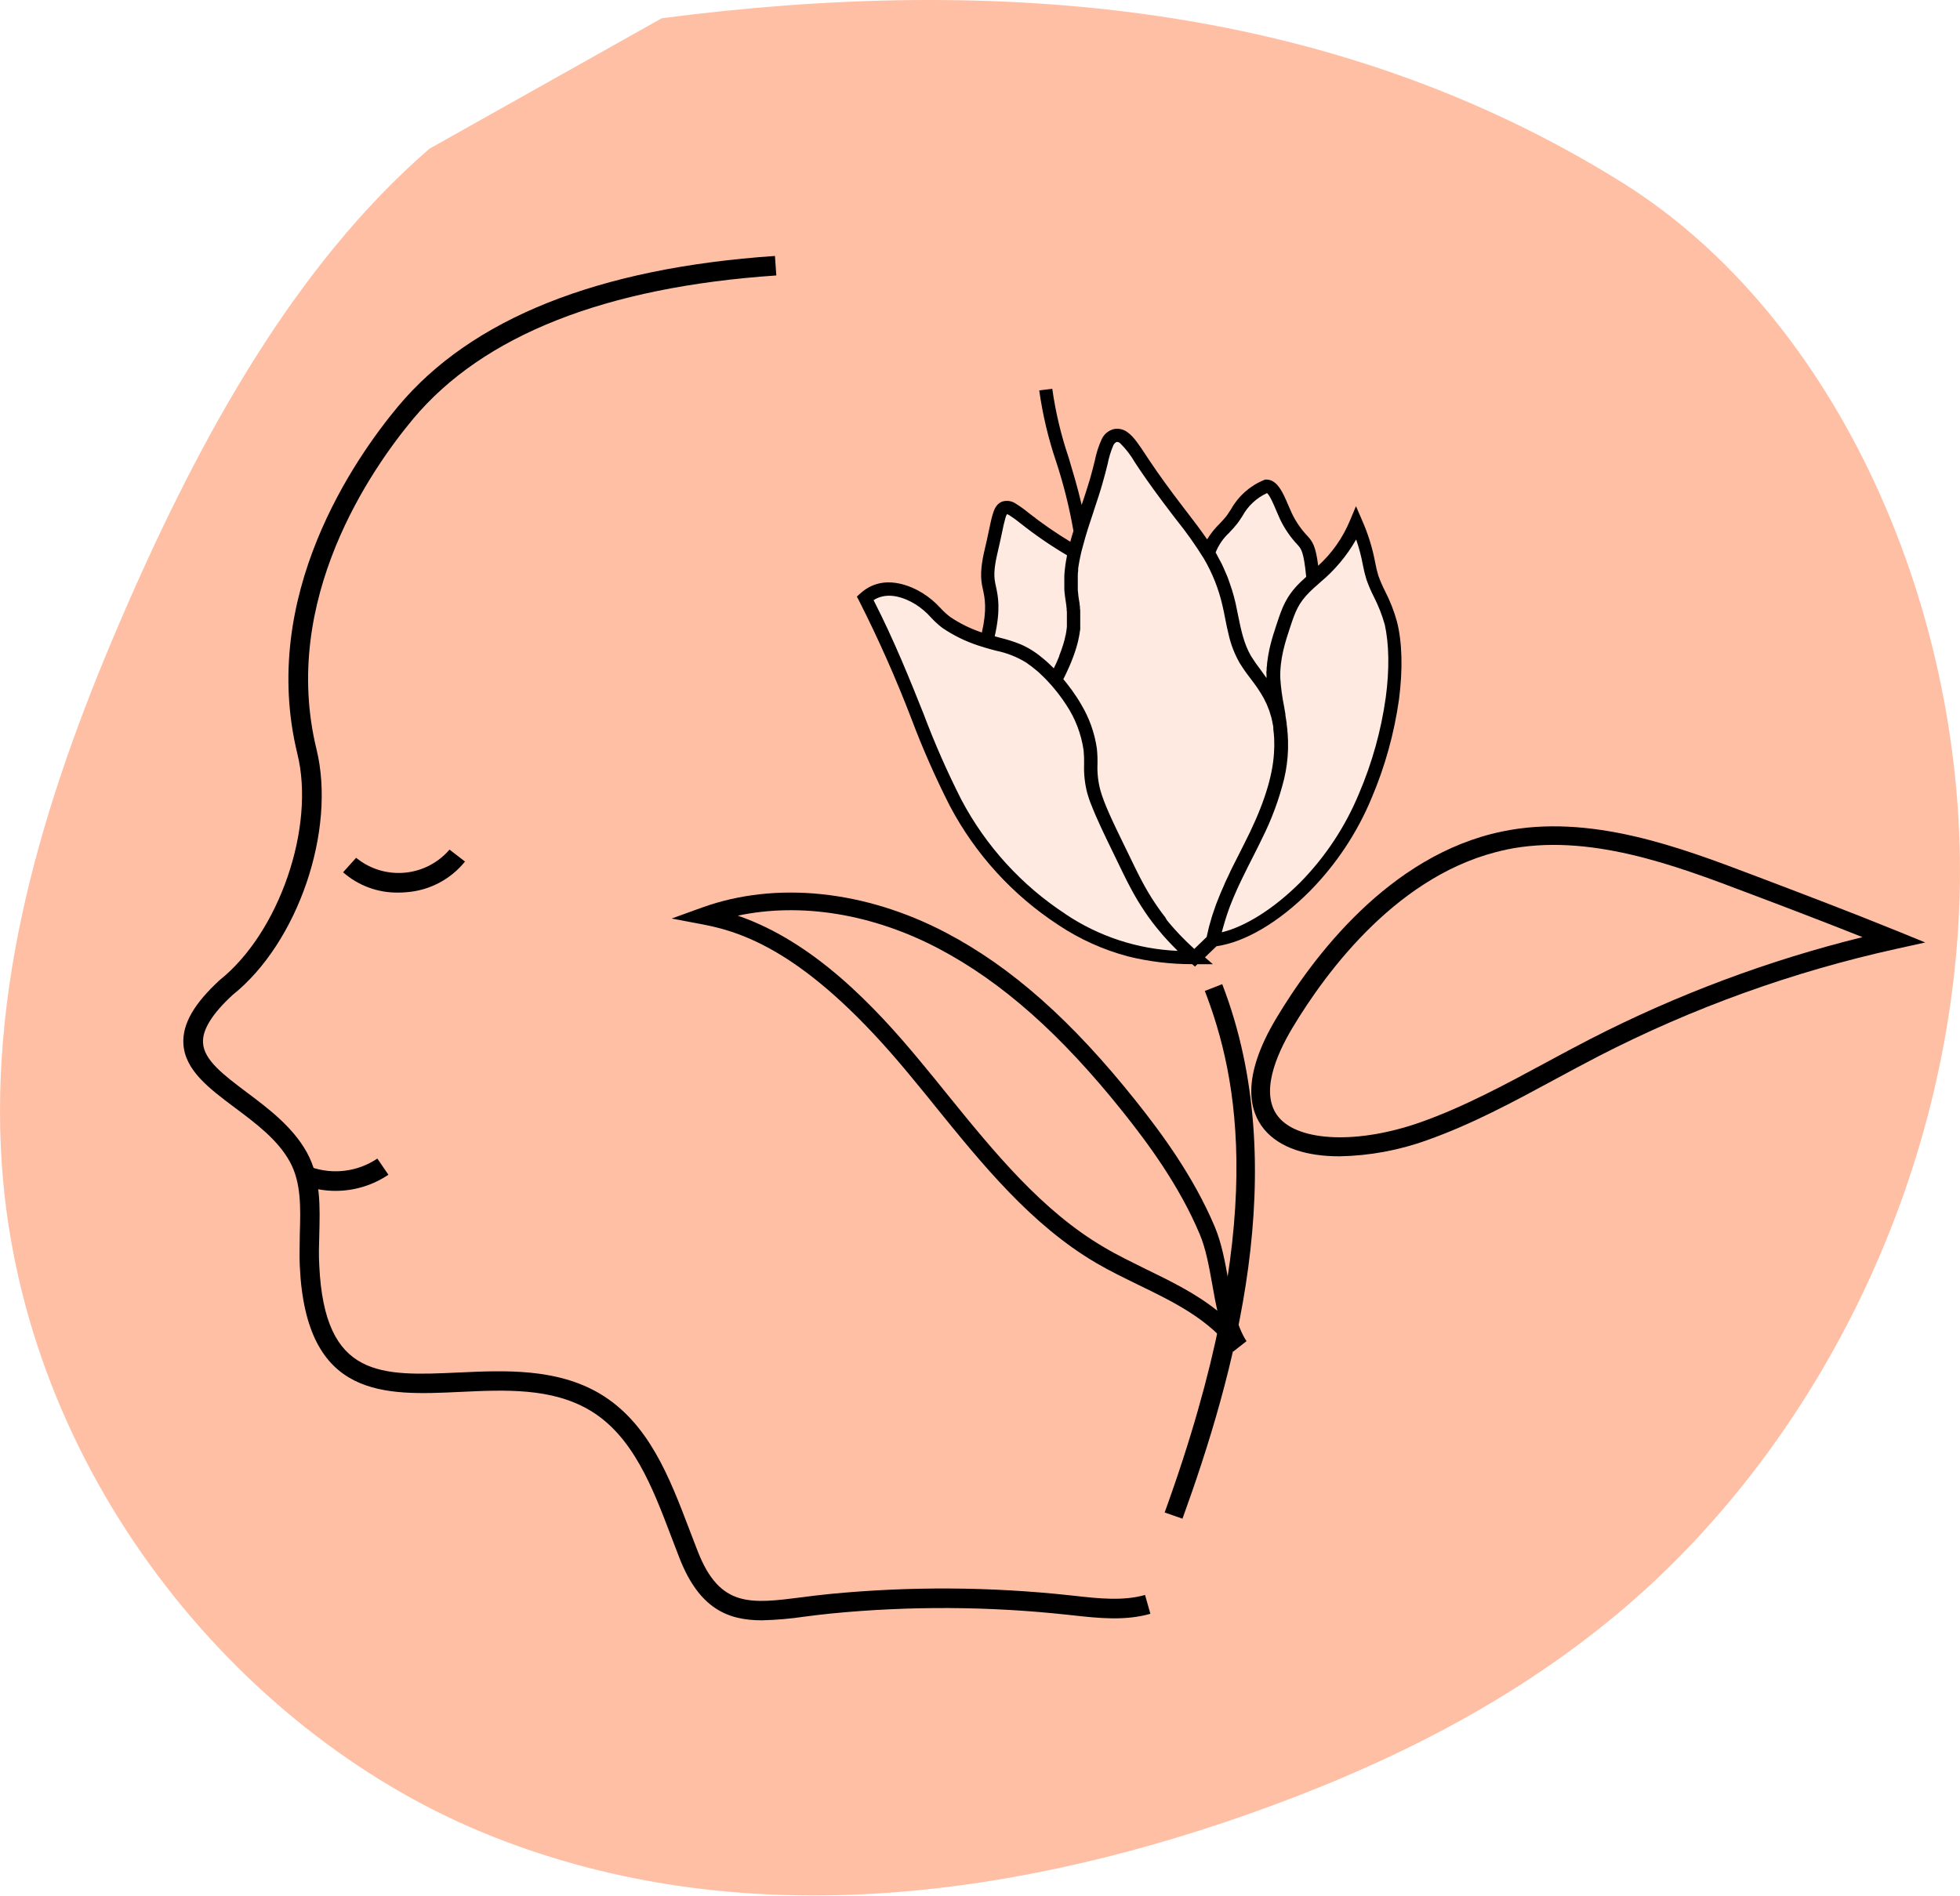
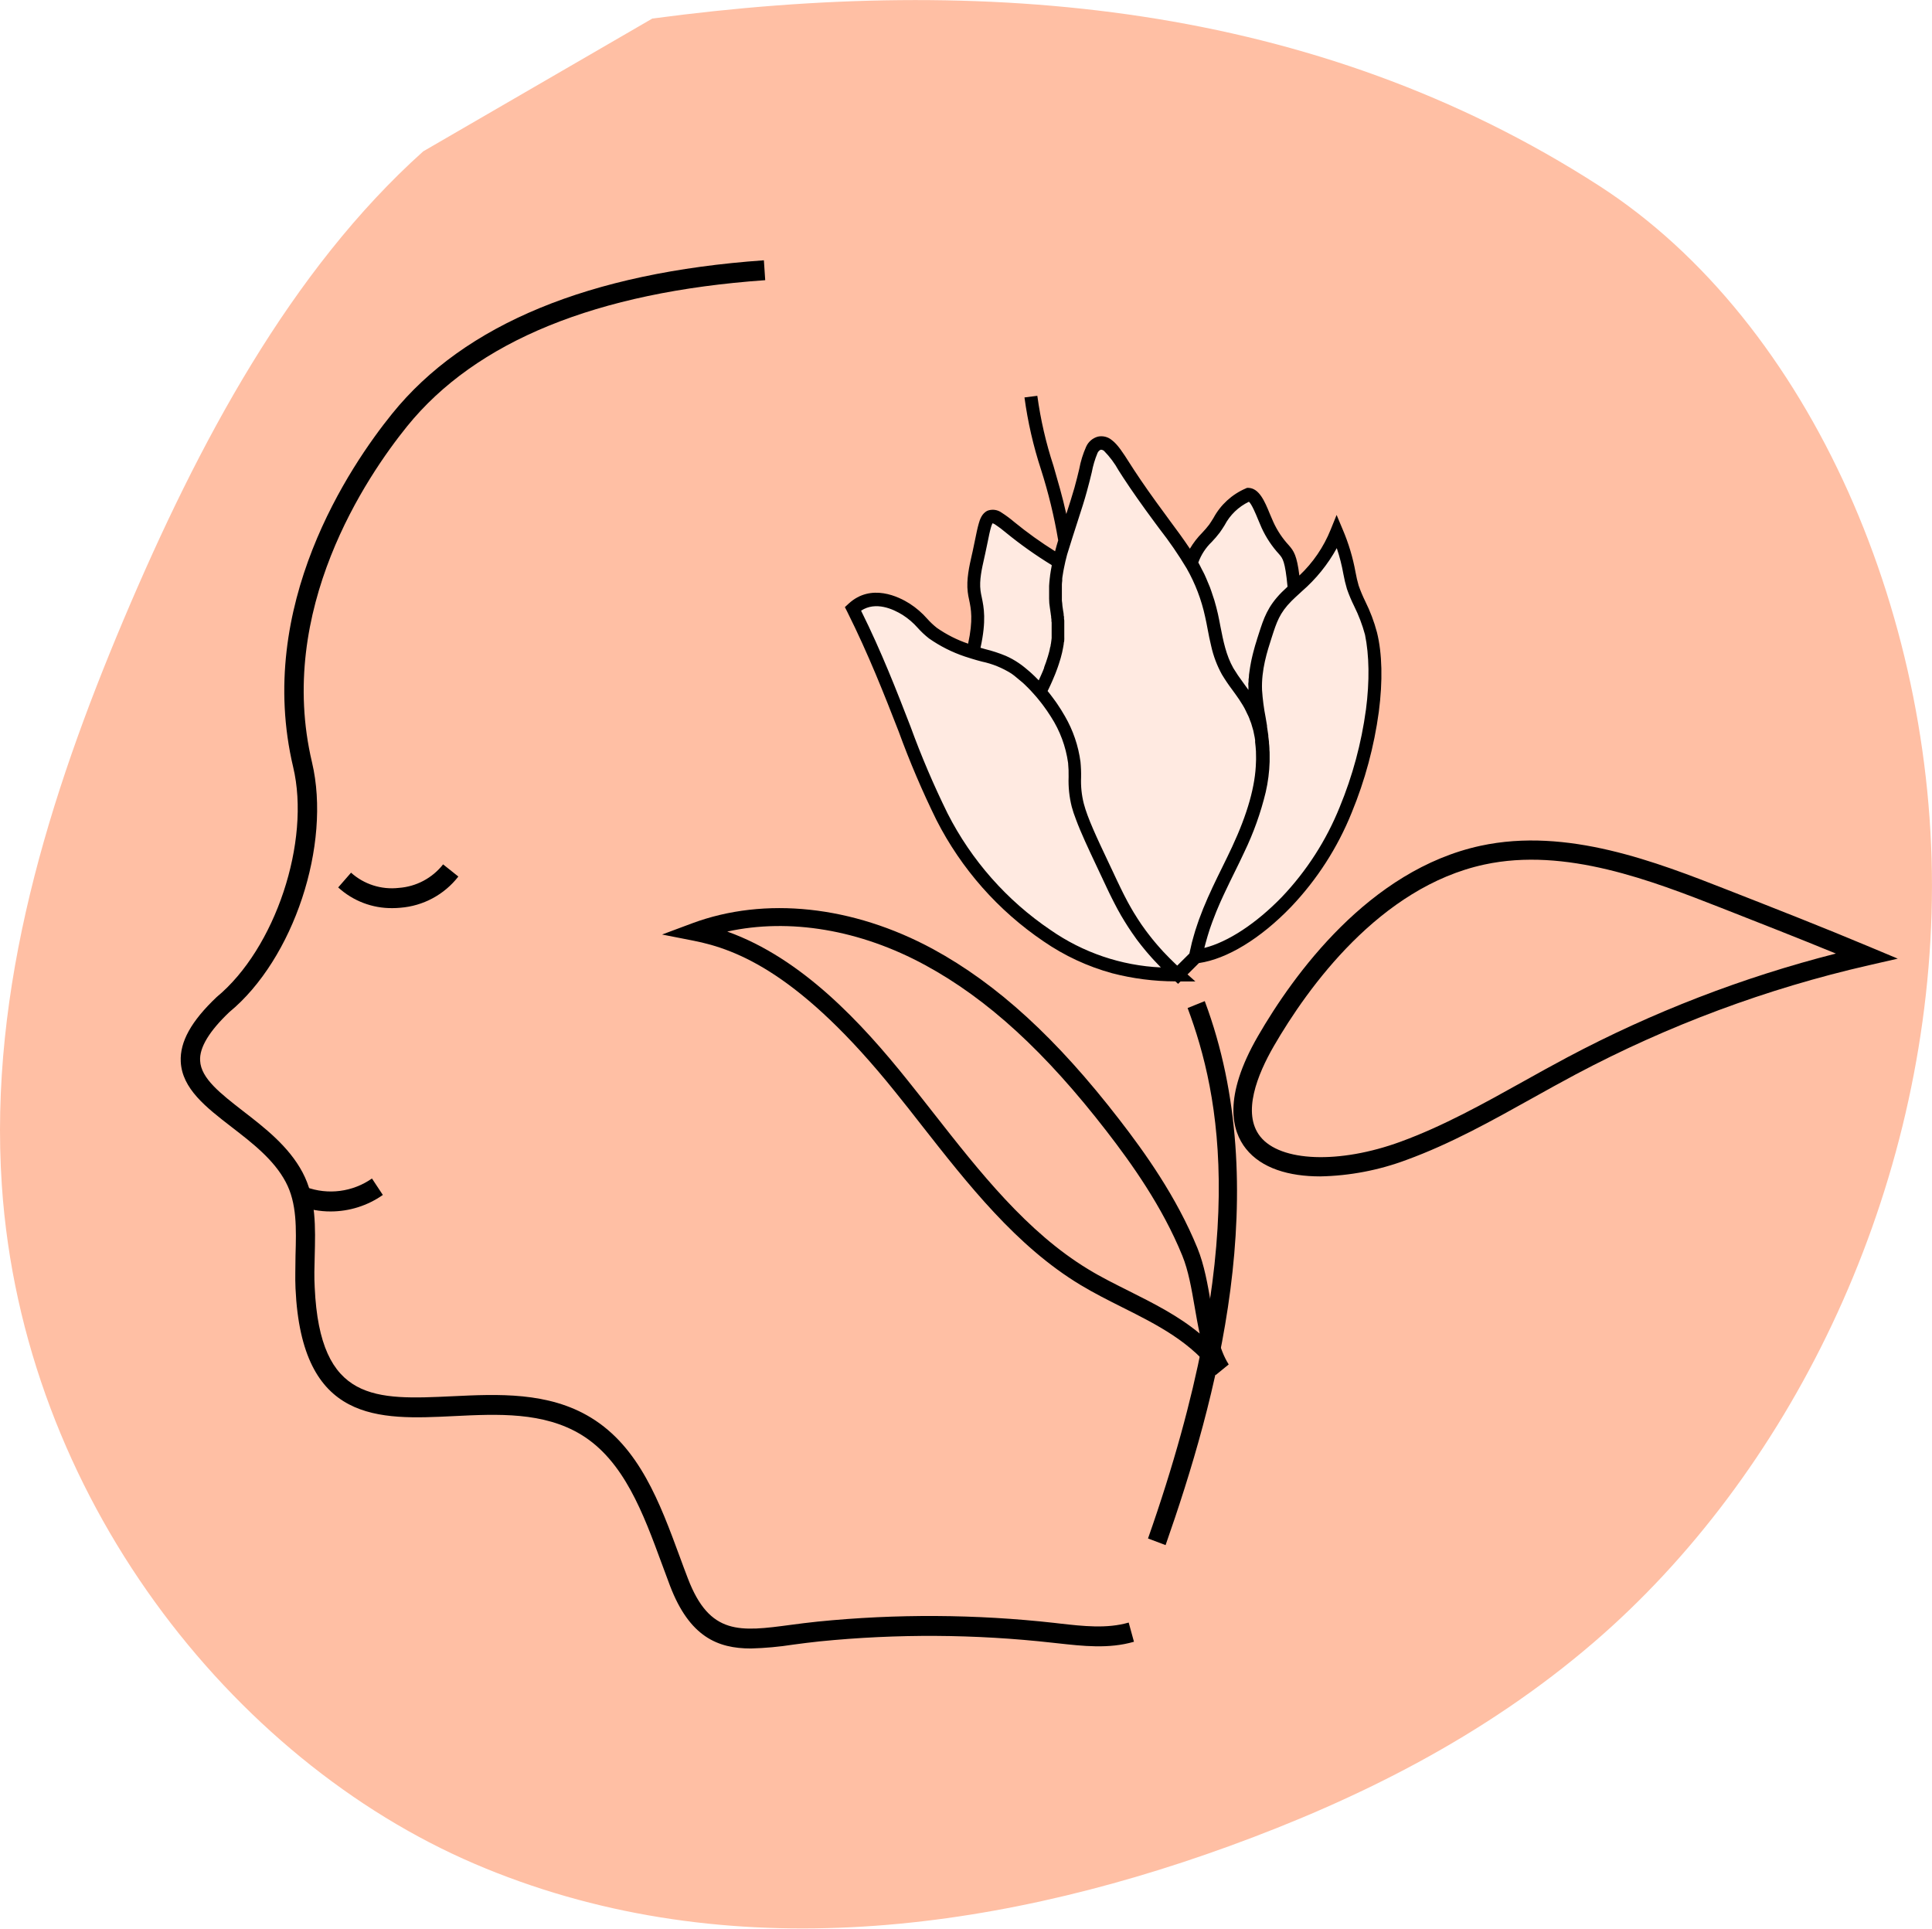
- <svg xmlns="http://www.w3.org/2000/svg" viewBox="0 0 450.85 436.12">
+ <svg xmlns="http://www.w3.org/2000/svg" viewBox="0 0 450.85 450">
  <defs>
-     <style>.cls-1{fill:#ffbfa4;}.cls-2{fill:#ffeae1;}</style>
+     <style>.cls-1{fill:#ffbfa4;}.cls-2{fill:#ffeae1;}.cls-3{fill:none;}</style>
  </defs>
  <g id="Layer_2" data-name="Layer 2">
    <g id="matitas">
-       <path class="cls-1" d="M152.22,4.2C229.46-5.86,306.56.43,373.14,42c49.66,31,79.62,98.88,77.61,164.57s-33.61,127.18-78.82,164.85c-25.58,21.32-55.06,35.53-85.18,46.13-56.95,20-119.44,27.46-176.06,3.94S5.31,338.34.43,268.1c-3.11-44.75,11.14-88.28,28.4-127.9C46.35,100,67.91,61,98.76,34.23Z" />
-       <path d="M175.23,372.81c-7.75,0-14.33-2.64-18.88-14.19-.64-1.62-1.26-3.27-1.89-4.92-4.36-11.48-8.87-23.35-18.82-29.23-8.79-5.19-19.46-4.7-29.8-4.21-17.43.82-35.45,1.66-36.88-28.9-.12-2.43,0-4.91,0-7.4.18-6.09.36-11.84-2.29-16.66-2.77-5.05-7.79-8.81-12.65-12.44-5.93-4.44-11.53-8.63-11.84-14.76-.22-4.51,2.44-9.16,8.38-14.62,13.67-10.92,22-35.19,17.85-52-8.9-36.45,13.2-68,23.12-79.93,16.87-20.23,46.05-31.89,86.73-34.66l.31,4.49C139.19,66.05,111.07,77.17,95,96.42c-9.47,11.36-30.61,41.52-22.19,76,4.55,18.64-4.29,44.51-19.3,56.5-4.63,4.26-7,8-6.81,11,.2,4,4.76,7.42,10,11.37,5,3.74,10.66,8,13.9,13.89s3,12.53,2.84,19c-.07,2.37-.14,4.74,0,7,1.22,26.06,14.19,25.43,32.17,24.61,10.48-.49,22.36-1,32.3,4.83,11.31,6.69,16.1,19.31,20.74,31.51q.93,2.46,1.87,4.86c5.1,13,12.22,12,24,10.51,2-.26,4.09-.53,6.27-.74a270.67,270.67,0,0,1,55.33.3l1.2.13c5.42.6,11,1.22,16.07-.21l1.23,4.33c-5.89,1.67-11.94,1-17.79.36l-1.2-.13a265.25,265.25,0,0,0-54.41-.3c-2.13.21-4.17.47-6.12.72A78.45,78.45,0,0,1,175.23,372.81Z" />
-       <path d="M77.15,274a21.19,21.19,0,0,1-7.3-1.29l1.56-4.22a17.2,17.2,0,0,0,15.39-1.92l2.54,3.72A21.7,21.7,0,0,1,77.15,274Z" />
-       <path d="M91.6,205.37a18.78,18.78,0,0,1-12.68-4.67l3-3.34a15.42,15.42,0,0,0,21.48-1.88l3.56,2.75a19.09,19.09,0,0,1-13.52,7.06C92.84,205.35,92.22,205.37,91.6,205.37Z" />
-       <path d="M272,349.43,267.9,348c24.11-66.5,16.82-100.31,9.24-120l4-1.56C297.53,268.82,283.76,316.93,272,349.43Z" />
-       <path d="M308.08,266.05c-7.26,0-13.69-1.81-17.34-6.27-3.27-4-5.43-11.65,2.82-25.46s25.87-37.59,51.94-43c20.21-4.23,41,3.67,57.7,10,10.94,4.15,22.22,8.43,33.22,12.9l6.44,2.63-6.79,1.5A283,283,0,0,0,367.74,243c-3.42,1.77-6.89,3.64-10.24,5.45-9.34,5.05-19,10.27-29.25,13.89A62.43,62.43,0,0,1,308.08,266.05Zm38.31-70.53c-24.46,5.12-41.26,27.9-49.11,41-3.84,6.43-7.51,15.21-3.19,20.49,4.7,5.74,18.46,6.24,32.71,1.19,9.93-3.52,19.44-8.66,28.64-13.63,3.37-1.82,6.85-3.7,10.32-5.48a288.22,288.22,0,0,1,62.66-23.47c-8.91-3.54-17.94-7-26.72-10.3-16.21-6.15-36.34-13.8-55.31-9.82Z" />
-       <path d="M283.65,311c-5.4-7.41-13.69-11.44-21.71-15.33-3.27-1.6-6.66-3.24-9.83-5.1-14.91-8.76-26.19-22.69-37.1-36.17-2-2.53-4.09-5-6.15-7.53-22-26.53-36.71-32.18-47.07-34.15l-7.29-1.38,7-2.53c17-6.14,37.51-4,56.22,5.85,15,7.91,28.85,20.19,43.54,38.63h0c5.89,7.39,13.27,17.36,18.18,29,1.6,3.81,2.38,8.21,3.14,12.46.94,5.3,1.83,10.31,4.15,13.83ZM169.71,210.68c17.47,6,31.48,20.81,42,33.53,2.07,2.49,4.12,5,6.17,7.56C228.61,265,239.67,278.64,254,287c3,1.79,6.36,3.4,9.57,5,5.66,2.75,11.45,5.57,16.46,9.59-.46-2-.82-4-1.18-6.06-.72-4-1.45-8.18-2.88-11.55-4.71-11.2-11.88-20.88-17.6-28.06C244,237.91,230.54,226,216,218.3,200.72,210.24,184.23,207.59,169.71,210.68Z" />
-       <path class="cls-2" d="M319.86,143.4c-1.15-4.48-3.26-7.49-4.25-10.51s-.85-6-3.67-12.55c-2.78,6.67-6.86,10.26-9.92,13l0,0c-.64-7-1.34-7.79-2.41-9a21.19,21.19,0,0,1-3.85-5.6c-1.33-2.82-2.55-6.83-4.44-6.87-5.18,2.25-6.16,5.36-7.94,7.7s-4.37,3.91-5.44,7.76l.27.44a111.73,111.73,0,0,0-7.54-10.53c-2.68-3.5-5.28-7.06-7.29-10s-3.42-5.39-4.84-6.42-2.85-.7-3.78,1-1.37,4.75-2.61,9-3.28,9.7-4.53,14.26c-.28,1-.52,2-.72,3,.06-.33.13-.65.21-1-8.56-5-12.11-8.57-14.19-9.76s-2.7,0-3.17,1.63-.79,3.57-1.39,6.16-1.46,5.81-1.12,8.62,1.91,5.24-.32,13.85a33.21,33.21,0,0,1-9.28-4.31c-2.33-1.72-3.18-3.53-6.24-5.41s-8.3-3.84-12.43-.14c9.54,18.35,14.07,34.6,20.78,47.06a73,73,0,0,0,24.52,26.9c8.94,5.79,17.94,8.74,30.57,8.78l4.21-4c6.95-.78,14.92-6.11,21.11-12.34A65.88,65.88,0,0,0,314,183.16a88.19,88.19,0,0,0,6.22-22.4C321.19,153.82,321,147.87,319.86,143.4ZM246.6,129.77c.08-.47.16-1,.26-1.44C246.76,128.82,246.68,129.3,246.6,129.77Zm-.18,1.41c0-.34.08-.69.13-1C246.5,130.49,246.45,130.84,246.42,131.18Zm-.14,1.92c0,.29,0,.58,0,.87C246.26,133.68,246.27,133.39,246.28,133.1Zm.09-1.42c0,.3-.05.6-.07.9C246.32,132.28,246.34,132,246.37,131.68Zm.11,5.57c-.07-.47-.11-.93-.15-1.39C246.37,136.32,246.41,136.78,246.48,137.25Zm-.17-1.83c0-.31,0-.62,0-.93C246.27,134.8,246.29,135.11,246.31,135.42ZM241.6,155.2l-.55-.55Zm1.17,1.26.24.28-.57-.63Zm-2.59-2.64-.53-.49Zm-1.48-1.29-.45-.37Zm4.73,4.7c.23.28.47.56.7.85C243.9,157.79,243.66,157.51,243.43,157.23Zm2.11,2.72c.33.45.64.91.94,1.37C246.18,160.86,245.87,160.4,245.54,160Zm-1-1.37c.24.3.47.61.7.93C245,159.19,244.76,158.88,244.52,158.58Zm48.32-2.29c0,.55.07,1.1.13,1.66C292.91,157.39,292.86,156.84,292.84,156.29Zm.18,2.08c.06.52.13,1,.21,1.58C293.15,159.42,293.08,158.89,293,158.37Zm.22,1.66c.1.59.2,1.19.31,1.8C293.44,161.22,293.34,160.62,293.24,160Zm.54,3.11c.05.27.09.53.14.8C293.87,163.67,293.83,163.4,293.78,163.14Zm.43,2.55c0,.16.05.32.07.48C294.26,166,294.24,165.85,294.21,165.69Zm.3,2.18a1.36,1.36,0,0,0,0,.2A1.36,1.36,0,0,1,294.51,167.87Zm.17,2.07,0,.46ZM301.24,134l-.25.23Z" />
-       <path d="M321.33,143a36.57,36.57,0,0,0-2.74-7,32.22,32.22,0,0,1-1.54-3.56,28.59,28.59,0,0,1-.72-3,43.82,43.82,0,0,0-3-9.69l-1.42-3.29-1.38,3.3a29.28,29.28,0,0,1-7.31,10.41c-.58-4.54-1.3-5.56-2.47-6.85a20,20,0,0,1-3.6-5.24c-.27-.58-.54-1.2-.81-1.83-1.22-2.88-2.5-5.86-5-5.91h-.33l-.31.13a15.3,15.3,0,0,0-7.52,6.68c-.35.53-.67,1-1,1.5a23.89,23.89,0,0,1-1.61,1.82,18.62,18.62,0,0,0-2.9,3.63c-1.47-2.14-3.08-4.26-4.67-6.32l-1.12-1.46c-2.85-3.73-5.35-7.18-7.23-10l-1.07-1.6c-1.54-2.35-2.76-4.2-4.14-5.2a3.91,3.91,0,0,0-3.24-.79,4.2,4.2,0,0,0-2.76,2.28,22.11,22.11,0,0,0-1.61,5c-.31,1.25-.66,2.67-1.12,4.25-.53,1.8-1.19,3.8-1.9,5.92-.91-4-2-7.51-3-10.92a86.51,86.51,0,0,1-3.76-15.81l-3,.37a90,90,0,0,0,3.87,16.34,112.87,112.87,0,0,1,4,16c-.26.82-.5,1.64-.71,2.42a.25.25,0,0,0,0,.07A93,93,0,0,1,236.6,118a27.15,27.15,0,0,0-2.9-2.09,3.59,3.59,0,0,0-3.23-.48c-1.44.57-1.9,2.15-2.15,3-.3,1-.54,2.18-.82,3.51-.17.83-.36,1.74-.59,2.74l-.19.8c-.58,2.47-1.3,5.55-.95,8.35a16.29,16.29,0,0,0,.34,1.85c.43,2,.95,4.46-.25,9.85a29.71,29.71,0,0,1-7.28-3.57,17.37,17.37,0,0,1-2.26-2.07,19.78,19.78,0,0,0-4.09-3.42c-2.53-1.56-9-4.68-14.25,0l-.88.79.55,1.05a289.3,289.3,0,0,1,12,27.07,199.71,199.71,0,0,0,8.81,20,74,74,0,0,0,25,27.45,53.81,53.81,0,0,0,16,7.22,61,61,0,0,0,14.77,1.79l.64.56.56-.54H279l-1.83-1.59,2.66-2.56c6.55-.92,14.35-5.52,21.49-12.7a67.31,67.31,0,0,0,14.16-21.33,90.16,90.16,0,0,0,6.33-22.8C322.7,154,322.55,147.78,321.33,143Zm-38.55-20.47a25,25,0,0,0,1.84-2.08c.42-.55.8-1.14,1.16-1.7a12.32,12.32,0,0,1,5.67-5.3c.65.54,1.59,2.73,2.11,4,.27.65.56,1.32.85,1.94a22.83,22.83,0,0,0,4.1,6c.82.92,1.38,1.54,1.95,7.33l-.08.07c-.44.4-.87.79-1.26,1.17-3.32,3.24-4.22,5.94-5.36,9.37-.14.41-.28.85-.43,1.3,0,.12-.08.25-.11.37-.11.34-.22.67-.33,1l-.16.56-.27.94c-.06.22-.11.44-.17.66s-.15.61-.23.93l-.15.73c-.06.31-.13.62-.18.94s-.08.52-.12.78-.1.64-.14,1,0,.55-.07.82,0,.65-.07,1,0,.56,0,.85,0,.53,0,.8a2.83,2.83,0,0,0-.2-.28L290,154.15a38,38,0,0,1-2.2-3.15c-1.7-2.88-2.35-6.18-3-9.37-.19-.94-.38-1.92-.59-2.86s-.53-2.1-.84-3.11c-.09-.31-.21-.61-.31-.91-.24-.7-.46-1.4-.73-2.07-.15-.38-.33-.75-.49-1.13-.25-.58-.49-1.16-.77-1.73-.19-.4-.42-.79-.63-1.18s-.52-1-.81-1.53A12.28,12.28,0,0,1,282.78,122.55Zm-31.16-5.07c.75-2.25,1.46-4.37,2-6.31.48-1.64.84-3.09,1.16-4.38a21,21,0,0,1,1.32-4.31,1.53,1.53,0,0,1,.76-.78,1.12,1.12,0,0,1,.79.29,20.59,20.59,0,0,1,3.4,4.41c.34.52.7,1.07,1.08,1.63,1.91,2.84,4.45,6.34,7.34,10.12l1.12,1.46a89.19,89.19,0,0,1,6.32,8.92,37.85,37.85,0,0,1,4.31,10.92c.11.45.2.9.3,1.36s.18.93.28,1.41c.25,1.29.51,2.6.84,3.9a23.54,23.54,0,0,0,2.5,6.42,38.75,38.75,0,0,0,2.39,3.44c.55.73,1.11,1.47,1.65,2.24l.06.1c.24.36.49.72.72,1.1l.21.35c.18.3.36.6.53.91s.21.43.31.64.25.48.37.74.22.56.33.84.18.42.26.65.23.72.33,1.09c.06.18.12.36.17.55.1.39.18.81.26,1.23,0,.15.06.29.09.45s.05.3.07.45,0,.31,0,.47c.09.69.16,1.39.2,2.1a.34.34,0,0,1,0,.1c0,.78.06,1.56,0,2.35-.13,5.32-1.95,11.6-5.58,19.18-.73,1.52-1.5,3-2.32,4.66-.36.71-.74,1.44-1.11,2.19-.11.22-.22.46-.34.68-.26.53-.52,1-.78,1.59-.14.29-.28.59-.41.88-.24.49-.47,1-.7,1.47-.14.31-.28.64-.42,1-.21.48-.43,1-.64,1.46-.14.34-.27.69-.41,1-.2.49-.39,1-.58,1.46s-.26.74-.39,1.11-.34,1-.5,1.46-.23.78-.35,1.17-.29,1-.42,1.47-.2.82-.29,1.24-.21.82-.29,1.25l-2.84,2.74-.33-.3-.73-.68-.8-.77c-.23-.23-.46-.45-.68-.68l-.74-.75c-.21-.22-.42-.44-.62-.67s-.46-.49-.68-.74l-.58-.66-.62-.73-.53-.64L268,211l-.49-.63-.53-.72-.45-.62-.49-.71-.41-.6-.46-.71c-.13-.2-.26-.39-.38-.59l-.43-.71-.34-.56-.41-.72-.31-.54-.39-.72c-.09-.17-.19-.34-.28-.52l-.38-.72c-.08-.17-.17-.33-.25-.49s-.26-.52-.39-.77l-.21-.43c-.16-.31-.31-.62-.46-.92l-.12-.25-.56-1.16-.25-.52-1.31-2.69c-2.54-5.21-4.73-9.71-5.62-13a20.13,20.13,0,0,1-.63-5.91,28.9,28.9,0,0,0-.14-3.53A27.27,27.27,0,0,0,248.65,162c-.29-.49-.58-1-.9-1.47s-.6-.91-.93-1.37l-.34-.48c-.22-.3-.45-.61-.69-.91l-.58-.75-.62-.75c.09-.16.16-.31.24-.47s.28-.58.42-.87.28-.59.41-.89.24-.53.35-.79.24-.57.36-.84.2-.5.29-.74.2-.53.3-.79.17-.46.24-.68.17-.5.24-.75.14-.42.2-.63.13-.47.19-.71l.15-.58c.05-.22.1-.44.14-.66s.08-.37.11-.54.07-.42.11-.63,0-.33.07-.5.05-.39.07-.59,0-.31,0-.46,0-.38,0-.56,0-.29,0-.43v-.92c0-.18,0-.35,0-.53s0-.23,0-.35,0-.35,0-.52l0-.3c0-.18,0-.35-.06-.52l0-.27c0-.19,0-.37-.08-.56l0-.2c0-.24-.07-.48-.11-.72l-.18-1.19c0-.41-.09-.82-.13-1.22l0-.6,0-.6c0-.25,0-.5,0-.75s0-.3,0-.45l0-.83,0-.4c0-.29.05-.57.08-.86s0-.3,0-.45.07-.56.12-.85.1-.59.15-.89.09-.46.14-.69c.19-1,.43-2,.73-3C249.8,122.94,250.72,120.16,251.62,117.48Zm-21.94,8.74.19-.82c.24-1,.43-2,.61-2.8.26-1.27.49-2.36.76-3.28a4,4,0,0,1,.38-1,2,2,0,0,1,.57.26,25.18,25.18,0,0,1,2.54,1.85,94.63,94.63,0,0,0,10.69,7.34,1.48,1.48,0,0,0,0,.19c-.15.74-.27,1.45-.37,2.14,0,.2-.05.4-.07.59-.07.61-.13,1.21-.16,1.79,0,.13,0,.26,0,.38,0,.69,0,1.36,0,2l0,.49c0,.68.09,1.37.18,2.06.06.42.12.84.19,1.27,0,.21.07.43.1.65l0,.17c0,.17.05.33.07.5l0,.26c0,.15,0,.29.05.44l0,.3,0,.43c0,.1,0,.21,0,.32s0,.29,0,.44v.35c0,.15,0,.3,0,.46s0,.25,0,.37l0,.48c0,.14,0,.27,0,.41l-.06.51-.06.43c0,.18-.06.36-.1.55s0,.3-.08.45-.09.4-.14.6-.07.31-.11.47l-.19.67c-.05.16-.09.32-.14.48s-.18.53-.27.8-.09.28-.14.43c-.14.39-.3.79-.46,1.21l0,.11c-.18.46-.38.93-.6,1.42l-.21.46c-.15.31-.29.62-.45.94-.1-.11-.2-.2-.31-.3s-.44-.44-.66-.64l-.68-.63c-.19-.16-.37-.33-.56-.48s-.55-.46-.82-.67l-.43-.34c-.41-.32-.83-.61-1.24-.88a19,19,0,0,0-3-1.61,33.49,33.49,0,0,0-4.77-1.51h0l-1.12-.31c1.41-6.21.77-9.18.3-11.38a16,16,0,0,1-.3-1.58C228.5,131.24,229.13,128.57,229.68,126.22Zm15.45,84.13a71.05,71.05,0,0,1-24-26.34,195.6,195.6,0,0,1-8.67-19.7c-3.16-7.9-6.72-16.82-11.52-26.21,3.43-2.18,7.48-.37,9.71,1a16.82,16.82,0,0,1,3.5,3,21.07,21.07,0,0,0,2.63,2.4,33.05,33.05,0,0,0,8.35,4.08v0l1.64.51c.82.25,1.61.45,2.37.65a21.45,21.45,0,0,1,6.9,2.72c.41.28.84.59,1.28.93l.37.3c.32.26.64.52,1,.81l.46.42c.29.26.58.54.87.83l.51.51c.28.29.55.58.83.89l.54.6.4.47.66.8.41.51.63.85c.12.16.24.31.35.47.31.44.61.88.9,1.33a25.34,25.34,0,0,1,4,10.44,26.16,26.16,0,0,1,.12,3.18,23.19,23.19,0,0,0,.73,6.72c.25.89.57,1.85,1,2.87,1.16,3,2.92,6.65,4.87,10.66.43.87.86,1.77,1.3,2.68l.25.52c.19.38.37.76.56,1.15.05.11.11.22.16.34l.42.84.22.45.39.77c.08.16.16.32.25.48s.25.5.39.75l.27.51c.13.25.27.5.41.75l.28.51c.15.26.3.53.46.79l.28.49.55.89c.08.13.16.27.25.4.55.87,1.14,1.76,1.78,2.66l.3.4.7.95.4.51.69.86c.15.19.3.37.46.55s.47.57.72.86l.51.57.78.86.54.57c.28.3.58.6.88.9l.55.56.18.18A50.08,50.08,0,0,1,245.13,210.35Zm73.62-49.8a86.67,86.67,0,0,1-6.12,22A64.17,64.17,0,0,1,299.12,203c-6,6-12.55,10.16-18.07,11.51a1.55,1.55,0,0,0,.05-.23l.25-.91c.14-.5.28-1,.44-1.5.1-.32.2-.64.31-1,.16-.47.31-.94.48-1.4l.36-1c.18-.45.35-.9.54-1.35l.39-.93c.19-.45.39-.9.59-1.35.13-.29.26-.59.4-.89.21-.46.43-.92.65-1.38l.39-.8c.25-.52.5-1,.76-1.54l.3-.62,1.06-2.09c.83-1.63,1.61-3.17,2.35-4.72a66,66,0,0,0,5-13.53,34.19,34.19,0,0,0,.91-6.88c0-.46,0-.91,0-1.35a1.77,1.77,0,0,1,0-.23c0-.39,0-.77-.05-1.16a2.11,2.11,0,0,1,0-.26c0-.4-.06-.79-.1-1.18l0-.28c-.05-.42-.1-.84-.16-1.26,0,0,0-.09,0-.14h0a.36.36,0,0,1,0-.1c-.09-.65-.19-1.3-.3-1.93a1.85,1.85,0,0,0,0-.23c-.1-.62-.21-1.24-.32-1.85a47.59,47.59,0,0,1-.84-6.21c-.19-4.54,1.18-8.67,2.29-12s1.8-5.42,4.59-8.14c.27-.26.56-.54.87-.82l.25-.22.74-.65.09-.09.44-.39h0a35.91,35.91,0,0,0,8.17-9.78,40.66,40.66,0,0,1,1.55,5.9,30.54,30.54,0,0,0,.82,3.33,32.54,32.54,0,0,0,1.68,3.92,34.47,34.47,0,0,1,2.54,6.48C319.51,148.16,319.64,154,318.75,160.55Z" />
+       <path class="cls-1" d="M152.22,4.33C229.46-6,306.56.44,373.14,43.33c49.66,32,79.62,102,77.61,169.8s-33.61,131.23-78.82,170.1c-25.58,22-55.06,36.66-85.18,47.6-56.95,20.69-119.44,28.33-176.06,4.06S5.31,349.1.43,276.63c-3.11-46.17,11.14-91.09,28.4-132C46.35,103.17,67.91,63,98.76,35.32Z" />
+       <path d="M175.23,384.67c-7.75,0-14.33-2.72-18.88-14.64-.64-1.67-1.26-3.37-1.89-5.08-4.36-11.84-8.87-24.09-18.82-30.16-8.79-5.35-19.46-4.85-29.8-4.34-17.43.85-35.45,1.71-36.88-29.81-.12-2.51,0-5.08,0-7.64.18-6.29.36-12.23-2.29-17.19-2.77-5.22-7.79-9.09-12.65-12.84-5.93-4.58-11.53-8.91-11.84-15.23-.22-4.65,2.44-9.45,8.38-15.08,13.67-11.28,22-36.31,17.85-53.68-8.9-37.61,13.2-70.2,23.12-82.47,16.87-20.87,46.05-32.9,86.73-35.77l.31,4.64C139.19,68.15,111.07,79.62,95,99.48c-9.47,11.73-30.61,42.85-22.19,78.41,4.55,19.23-4.29,45.92-19.3,58.29-4.63,4.4-7,8.24-6.81,11.33.2,4.14,4.76,7.66,10,11.74,5,3.86,10.66,8.22,13.9,14.32s3,12.94,2.84,19.57c-.07,2.44-.14,4.89,0,7.28,1.22,26.88,14.19,26.23,32.17,25.39,10.48-.5,22.36-1.08,32.3,5,11.31,6.9,16.1,19.92,20.74,32.51.62,1.69,1.24,3.37,1.87,5,5.1,13.36,12.22,12.41,24,10.84,2-.26,4.09-.54,6.27-.76a262.38,262.38,0,0,1,55.33.31l1.2.14c5.42.61,11,1.25,16.07-.23l1.23,4.48c-5.89,1.71-11.94,1-17.79.36l-1.2-.13a257.69,257.69,0,0,0-54.41-.31c-2.13.22-4.17.49-6.12.75A76.79,76.79,0,0,1,175.23,384.67Z" />
+       <path d="M77.15,282.69a20.54,20.54,0,0,1-7.3-1.32L71.41,277a16.74,16.74,0,0,0,15.39-2l2.54,3.84A21.21,21.21,0,0,1,77.15,282.69Z" />
+       <path d="M91.6,211.91a18.43,18.43,0,0,1-12.68-4.83l3-3.44a14.25,14.25,0,0,0,11.12,3.55,14.45,14.45,0,0,0,10.36-5.49l3.56,2.84a19,19,0,0,1-13.52,7.28Q92.53,211.91,91.6,211.91Z" />
+       <path d="M272,360.55,267.9,359c24.11-68.61,16.82-103.5,9.24-123.78l4-1.61C297.53,277.37,283.76,327,272,360.55Z" />
+       <path d="M308.08,274.51c-7.26,0-13.69-1.86-17.34-6.47-3.27-4.11-5.43-12,2.82-26.27S319.43,203,345.5,197.36c20.21-4.37,41,3.78,57.7,10.32,10.94,4.29,22.22,8.7,33.22,13.32l6.44,2.7-6.79,1.55a278.08,278.08,0,0,0-68.33,25.44c-3.42,1.82-6.89,3.75-10.24,5.62-9.34,5.21-19,10.6-29.25,14.34A60.78,60.78,0,0,1,308.08,274.51Zm38.31-72.77c-24.46,5.28-41.26,28.79-49.11,42.33-3.84,6.64-7.51,15.69-3.19,21.14,4.7,5.92,18.46,6.43,32.71,1.22,9.93-3.62,19.44-8.92,28.64-14.05,3.37-1.88,6.85-3.82,10.32-5.66a282,282,0,0,1,62.66-24.21c-8.91-3.66-17.94-7.19-26.72-10.64-16.21-6.34-36.34-14.23-55.31-10.13Z" />
+       <path d="M283.65,320.9c-5.4-7.64-13.69-11.8-21.71-15.82-3.27-1.64-6.66-3.34-9.83-5.26-14.91-9-26.19-23.41-37.1-37.32-2-2.6-4.09-5.2-6.15-7.77-22-27.37-36.71-33.2-47.07-35.23l-7.29-1.43,7-2.61c17-6.33,37.51-4.13,56.22,6,15,8.17,28.85,20.83,43.54,39.86h0c5.89,7.62,13.27,17.91,18.18,29.94,1.6,3.93,2.38,8.47,3.14,12.85.94,5.48,1.83,10.65,4.15,14.28ZM169.71,217.38c17.47,6.23,31.48,21.47,42,34.6,2.07,2.57,4.12,5.19,6.17,7.8,10.69,13.63,21.75,27.72,36.05,36.39,3,1.84,6.36,3.5,9.57,5.11,5.66,2.84,11.45,5.74,16.46,9.9-.46-2.05-.82-4.17-1.18-6.25-.72-4.15-1.45-8.44-2.88-11.93-4.71-11.55-11.88-21.54-17.6-28.95-14.35-18.57-27.8-30.9-42.32-38.8C200.72,216.93,184.23,214.19,169.71,217.38Z" />
+       <path class="cls-2" d="M319.86,148c-1.15-4.62-3.26-7.73-4.25-10.84s-.85-6.23-3.67-13c-2.78,6.88-6.86,10.59-9.92,13.39l0,0c-.64-7.23-1.34-8-2.41-9.26a22,22,0,0,1-3.85-5.79c-1.33-2.9-2.55-7-4.44-7.09-5.18,2.33-6.16,5.54-7.94,7.95s-4.37,4-5.44,8l.27.46A114.28,114.28,0,0,0,270.7,121c-2.68-3.62-5.28-7.28-7.29-10.36S260,105,258.57,104s-2.85-.72-3.78,1-1.37,4.9-2.61,9.28-3.28,10-4.53,14.72c-.28,1.08-.52,2.11-.72,3.1.06-.34.13-.67.21-1C238.58,126,235,122.23,233,121s-2.7,0-3.17,1.68-.79,3.68-1.39,6.36-1.46,6-1.12,8.9,1.91,5.4-.32,14.28a32.79,32.79,0,0,1-9.28-4.44c-2.33-1.78-3.18-3.65-6.24-5.59s-8.3-4-12.43-.14c9.54,18.93,14.07,35.71,20.78,48.56a74.35,74.35,0,0,0,24.52,27.75c8.94,6,17.94,9,30.57,9.06l4.21-4.18c6.95-.8,14.92-6.3,21.11-12.73A68.3,68.3,0,0,0,314,189a93.33,93.33,0,0,0,6.22-23.12C321.19,158.71,321,152.58,319.86,148ZM246.6,133.9c.08-.49.16-1,.26-1.49C246.76,132.92,246.68,133.41,246.6,133.9Zm-.18,1.46c0-.36.08-.72.13-1.07C246.5,134.64,246.45,135,246.42,135.36Zm-.14,2c0,.3,0,.6,0,.9C246.26,137.94,246.27,137.64,246.28,137.34Zm.09-1.47c0,.31-.05.62-.07.92C246.32,136.49,246.34,136.18,246.37,135.87Zm.11,5.74c-.07-.48-.11-1-.15-1.42C246.37,140.66,246.41,141.13,246.48,141.61Zm-.17-1.88c0-.32,0-.64,0-1C246.27,139.09,246.29,139.41,246.31,139.73Zm-4.71,20.41-.55-.57Zm1.17,1.29.24.29-.57-.65Zm-2.59-2.72-.53-.5Zm-1.48-1.32-.45-.39Zm4.73,4.84c.23.29.47.58.7.88C243.9,162.81,243.66,162.52,243.43,162.23Zm2.11,2.8c.33.48.64.95.94,1.43C246.18,166,245.87,165.51,245.54,165Zm-1-1.41.7,1Zm48.32-2.35c0,.56.07,1.13.13,1.7C292.91,162.4,292.86,161.83,292.84,161.27Zm.18,2.14q.09.81.21,1.62Q293.11,164.22,293,163.41Zm.22,1.71c.1.61.2,1.23.31,1.86C293.44,166.35,293.34,165.73,293.24,165.12Zm.54,3.21c.05.27.09.55.14.82C293.87,168.88,293.83,168.6,293.78,168.33Zm.43,2.64c0,.16.05.32.07.48C294.26,171.29,294.24,171.13,294.21,171Zm.3,2.24a1.23,1.23,0,0,0,0,.2A1.23,1.23,0,0,1,294.51,173.21Zm.17,2.14c0,.16,0,.31,0,.48Q294.7,175.58,294.68,175.35Zm6.56-37.07-.25.24Z" />
+       <path d="M321.33,147.57a38.33,38.33,0,0,0-2.74-7.26,33.52,33.52,0,0,1-1.54-3.68,29.91,29.91,0,0,1-.72-3.08,46.32,46.32,0,0,0-3-10l-1.42-3.39-1.38,3.41a30.24,30.24,0,0,1-7.31,10.73c-.58-4.68-1.3-5.74-2.47-7.07a20.47,20.47,0,0,1-3.6-5.41c-.27-.59-.54-1.23-.81-1.88-1.22-3-2.5-6-5-6.1h-.33l-.31.14a15.51,15.51,0,0,0-7.52,6.88c-.35.56-.67,1.08-1,1.55a21.16,21.16,0,0,1-1.61,1.88,19.31,19.31,0,0,0-2.9,3.75c-1.47-2.21-3.08-4.4-4.67-6.53L271.9,120c-2.85-3.85-5.35-7.4-7.23-10.28l-1.07-1.66c-1.54-2.42-2.76-4.33-4.14-5.36a3.81,3.81,0,0,0-3.24-.82,4.22,4.22,0,0,0-2.76,2.36,23.2,23.2,0,0,0-1.61,5.2c-.31,1.29-.66,2.76-1.12,4.39-.53,1.86-1.19,3.92-1.9,6.11-.91-4.13-2-7.75-3-11.26a92.06,92.06,0,0,1-3.76-16.32l-3,.38a95.09,95.09,0,0,0,3.87,16.86,119.45,119.45,0,0,1,4,16.48c-.26.85-.5,1.69-.71,2.5a.19.19,0,0,0,0,.07,93,93,0,0,1-9.57-6.86,26.41,26.41,0,0,0-2.9-2.15,3.52,3.52,0,0,0-3.23-.5c-1.44.6-1.9,2.22-2.15,3.1-.3,1.06-.54,2.25-.82,3.62-.17.86-.36,1.79-.59,2.83l-.19.83c-.58,2.55-1.3,5.72-.95,8.61a17.34,17.34,0,0,0,.34,1.91c.43,2.06.95,4.6-.25,10.16a29.24,29.24,0,0,1-7.28-3.68,17.72,17.72,0,0,1-2.26-2.13,19.51,19.51,0,0,0-4.09-3.53c-2.53-1.61-9-4.83-14.25,0l-.88.81.55,1.08c5,10,8.72,19.52,12,27.93a208.73,208.73,0,0,0,8.81,20.65,75.63,75.63,0,0,0,25,28.33,52.8,52.8,0,0,0,16,7.44A59.06,59.06,0,0,0,274.28,229l.64.58.56-.56,3.47,0-1.83-1.64,2.66-2.65c6.55-.95,14.35-5.69,21.49-13.1a69.64,69.64,0,0,0,14.16-22,95.43,95.43,0,0,0,6.33-23.53C322.7,158.88,322.55,152.48,321.33,147.57Zm-38.55-21.12a24.63,24.63,0,0,0,1.84-2.15c.42-.57.8-1.17,1.16-1.75a12.5,12.5,0,0,1,5.67-5.47c.65.56,1.59,2.82,2.11,4.09.27.67.56,1.36.85,2a23.6,23.6,0,0,0,4.1,6.17c.82.95,1.38,1.59,1.95,7.56l-.08.08c-.44.41-.87.81-1.26,1.2-3.32,3.34-4.22,6.13-5.36,9.67l-.43,1.34c0,.12-.08.25-.11.38-.11.35-.22.7-.33,1.07-.05.18-.11.38-.16.58s-.18.63-.27,1-.11.45-.17.68-.15.63-.23,1-.1.5-.15.75-.13.64-.18,1-.08.53-.12.8-.1.66-.14,1,0,.57-.07.85,0,.67-.07,1,0,.58,0,.87,0,.55,0,.83c-.06-.1-.13-.19-.2-.29-.38-.53-.75-1.05-1.12-1.55a39,39,0,0,1-2.2-3.26c-1.7-3-2.35-6.37-3-9.66-.19-1-.38-2-.59-2.95s-.53-2.17-.84-3.22c-.09-.32-.21-.62-.31-.93-.24-.72-.46-1.44-.73-2.14-.15-.39-.33-.77-.49-1.16-.25-.6-.49-1.21-.77-1.79-.19-.42-.42-.81-.63-1.22s-.52-1.06-.81-1.57A12.63,12.63,0,0,1,282.78,126.45Zm-31.16-5.24c.75-2.31,1.46-4.5,2-6.5.48-1.7.84-3.2,1.16-4.52a22,22,0,0,1,1.32-4.44,1.5,1.5,0,0,1,.76-.81,1.17,1.17,0,0,1,.79.29,21.07,21.07,0,0,1,3.4,4.56l1.08,1.68c1.91,2.93,4.45,6.54,7.34,10.44l1.12,1.51a90.7,90.7,0,0,1,6.32,9.2,39.67,39.67,0,0,1,4.31,11.27c.11.46.2.93.3,1.4s.18,1,.28,1.46c.25,1.33.51,2.67.84,4a24.83,24.83,0,0,0,2.5,6.63,41.53,41.53,0,0,0,2.39,3.54c.55.76,1.11,1.52,1.65,2.32l.06.1c.24.36.49.74.72,1.13.07.11.14.24.21.36.18.31.36.62.53,1s.21.44.31.65.25.5.37.76.22.58.33.87.18.44.26.67.23.74.33,1.12c.06.2.12.38.17.58.1.4.18.84.26,1.27l.09.46c0,.15.05.31.07.46s0,.32,0,.48c.09.72.16,1.44.2,2.17a.41.41,0,0,1,0,.11c0,.8.06,1.61,0,2.43-.13,5.49-1.95,12-5.58,19.79-.73,1.56-1.5,3.13-2.32,4.8-.36.74-.74,1.49-1.11,2.26-.11.23-.22.47-.34.71l-.78,1.63c-.14.3-.28.61-.41.91-.24.5-.47,1-.7,1.52-.14.32-.28.66-.42,1-.21.5-.43,1-.64,1.5s-.27.72-.41,1.07c-.2.5-.39,1-.58,1.51s-.26.76-.39,1.14-.34,1-.5,1.51-.23.8-.35,1.21-.29,1-.42,1.51-.2.85-.29,1.28-.21.85-.29,1.29l-2.84,2.82-.33-.3-.73-.71-.8-.79c-.23-.23-.46-.46-.68-.7l-.74-.77-.62-.69c-.23-.26-.46-.51-.68-.77l-.58-.68-.62-.75-.53-.67-.58-.75-.49-.65c-.18-.25-.36-.49-.53-.74l-.45-.63-.49-.74-.41-.62-.46-.74c-.13-.2-.26-.4-.38-.6s-.29-.49-.43-.73l-.34-.59-.41-.73-.31-.56-.39-.75-.28-.53-.38-.75-.25-.51c-.14-.26-.26-.52-.39-.79l-.21-.44c-.16-.32-.31-.64-.46-.95l-.12-.26-.56-1.19-.25-.54-1.31-2.77c-2.54-5.38-4.73-10-5.62-13.42a21.36,21.36,0,0,1-.63-6.1,30.76,30.76,0,0,0-.14-3.64,28.83,28.83,0,0,0-3.61-10.61c-.29-.51-.58-1-.9-1.51s-.6-.94-.93-1.42l-.34-.49c-.22-.31-.45-.63-.69-.94s-.38-.52-.58-.77l-.62-.78c.09-.17.16-.32.24-.49l.42-.89c.14-.31.28-.61.41-.91l.35-.83c.13-.29.24-.58.36-.86l.29-.76c.11-.28.2-.55.3-.82s.17-.48.24-.71.17-.51.24-.77.14-.43.2-.65.13-.49.19-.73l.15-.59c.05-.24.1-.46.14-.69s.08-.38.11-.56.07-.43.11-.64,0-.35.07-.52.05-.41.07-.61,0-.32,0-.47,0-.39,0-.58,0-.3,0-.44v-1c0-.18,0-.36,0-.54s0-.24,0-.36,0-.36,0-.54l0-.31c0-.19,0-.36-.06-.54l0-.28c0-.19,0-.38-.08-.57l0-.2c0-.26-.07-.5-.11-.75l-.18-1.23c0-.43-.09-.84-.13-1.26l0-.62,0-.61c0-.26,0-.52,0-.78s0-.31,0-.46l0-.86,0-.41c0-.3.05-.6.08-.9,0-.15,0-.3,0-.46s.07-.58.12-.87.1-.61.15-.92.09-.48.14-.72c.19-1,.43-2,.73-3.13C249.8,126.85,250.72,124,251.62,121.21Zm-21.94,9,.19-.84c.24-1.06.43-2,.61-2.89.26-1.31.49-2.44.76-3.38a4.21,4.21,0,0,1,.38-1,2.5,2.5,0,0,1,.57.27,26.23,26.23,0,0,1,2.54,1.91,96.6,96.6,0,0,0,10.69,7.58,1.48,1.48,0,0,0,0,.19c-.15.76-.27,1.5-.37,2.21,0,.21-.05.41-.07.61-.07.63-.13,1.24-.16,1.85,0,.13,0,.26,0,.39,0,.71,0,1.4,0,2.1l0,.49q0,1.06.18,2.13c.06.43.12.87.19,1.31,0,.22.07.45.1.67l0,.18c0,.17.05.34.07.52l0,.26c0,.15,0,.3.05.46l0,.3,0,.45c0,.11,0,.22,0,.33s0,.3,0,.46v.36c0,.15,0,.31,0,.47s0,.26,0,.39l0,.49c0,.14,0,.28,0,.42l-.06.53-.06.44c0,.18-.06.37-.1.57s0,.3-.08.46-.09.41-.14.62-.07.32-.11.49-.13.46-.19.69-.09.33-.14.49-.18.55-.27.83l-.14.44c-.14.4-.3.82-.46,1.25l0,.12c-.18.47-.38,1-.6,1.46l-.21.47c-.15.32-.29.64-.45,1l-.31-.31-.66-.66-.68-.64-.56-.5c-.27-.25-.55-.47-.82-.69l-.43-.35c-.41-.33-.83-.63-1.24-.91a18.64,18.64,0,0,0-3-1.66,32.67,32.67,0,0,0-4.77-1.56h0l-1.12-.32c1.41-6.41.77-9.47.3-11.74-.13-.6-.24-1.12-.3-1.63C228.5,135.41,229.13,132.66,229.68,130.23ZM245.13,217a72.47,72.47,0,0,1-24-27.18,204.42,204.42,0,0,1-8.67-20.32c-3.16-8.15-6.72-17.35-11.52-27,3.43-2.25,7.48-.38,9.71,1a16.68,16.68,0,0,1,3.5,3,20.52,20.52,0,0,0,2.63,2.47,32.76,32.76,0,0,0,8.35,4.22v0l1.64.52c.82.26,1.61.47,2.37.67a21,21,0,0,1,6.9,2.81c.41.29.84.61,1.28,1l.37.31c.32.27.64.54,1,.83l.46.43.87.86.51.53c.28.3.55.6.83.92l.54.61.4.49.66.82.41.54.63.87.35.49c.31.45.61.91.9,1.37a26.6,26.6,0,0,1,4,10.77,27.9,27.9,0,0,1,.12,3.28,24.72,24.72,0,0,0,.73,6.94c.25.92.57,1.91,1,3,1.16,3.14,2.92,6.86,4.87,11,.43.9.86,1.82,1.3,2.76l.25.54c.19.39.37.79.56,1.18.05.12.11.24.16.35l.42.88.22.46.39.79c.08.16.16.33.25.5s.25.51.39.77l.27.52c.13.26.27.52.41.78l.28.53c.15.27.3.54.46.81l.28.51c.18.3.36.61.55.91.08.14.16.28.25.42.55.9,1.14,1.81,1.78,2.74l.3.42c.23.32.46.65.7,1l.4.53c.22.3.45.59.69.89l.46.57c.23.29.47.59.72.88l.51.59.78.89.54.59c.28.31.58.62.88.93l.55.57.18.19A49,49,0,0,1,245.13,217Zm73.62-51.38a91.7,91.7,0,0,1-6.12,22.71,66.6,66.6,0,0,1-13.51,21c-6,6.18-12.55,10.48-18.07,11.87a1.55,1.55,0,0,0,.05-.23c.08-.32.17-.63.25-.94.14-.52.28-1,.44-1.55.1-.33.2-.66.31-1s.31-1,.48-1.44l.36-1c.18-.47.35-.94.54-1.4l.39-1c.19-.47.39-.93.59-1.39.13-.3.26-.61.4-.92.21-.47.43-.95.65-1.42l.39-.83c.25-.53.5-1.06.76-1.59l.3-.63c.35-.73.71-1.45,1.06-2.16.83-1.68,1.61-3.27,2.35-4.87a70,70,0,0,0,5-14,36.55,36.55,0,0,0,.91-7.1c0-.47,0-.94,0-1.4a1.69,1.69,0,0,1,0-.23c0-.4,0-.8-.05-1.2a2.45,2.45,0,0,1,0-.27c0-.41-.06-.82-.1-1.22l0-.29c-.05-.43-.1-.87-.16-1.29,0,0,0-.1,0-.15h0a.43.43,0,0,1,0-.11c-.09-.67-.19-1.33-.3-2a2.23,2.23,0,0,0,0-.23c-.1-.64-.21-1.28-.32-1.91a50.67,50.67,0,0,1-.84-6.41c-.19-4.68,1.18-8.95,2.29-12.38s1.8-5.6,4.59-8.4l.87-.84.25-.23.74-.68.09-.08.44-.41h0a36.87,36.87,0,0,0,8.17-10.09,42.42,42.42,0,0,1,1.55,6.09,32.33,32.33,0,0,0,.82,3.43,34.13,34.13,0,0,0,1.68,4,36,36,0,0,1,2.54,6.69C319.51,152.87,319.64,158.86,318.75,165.66Z" />
+       <rect class="cls-3" x="0.42" width="450" height="450" />
    </g>
  </g>
</svg>
